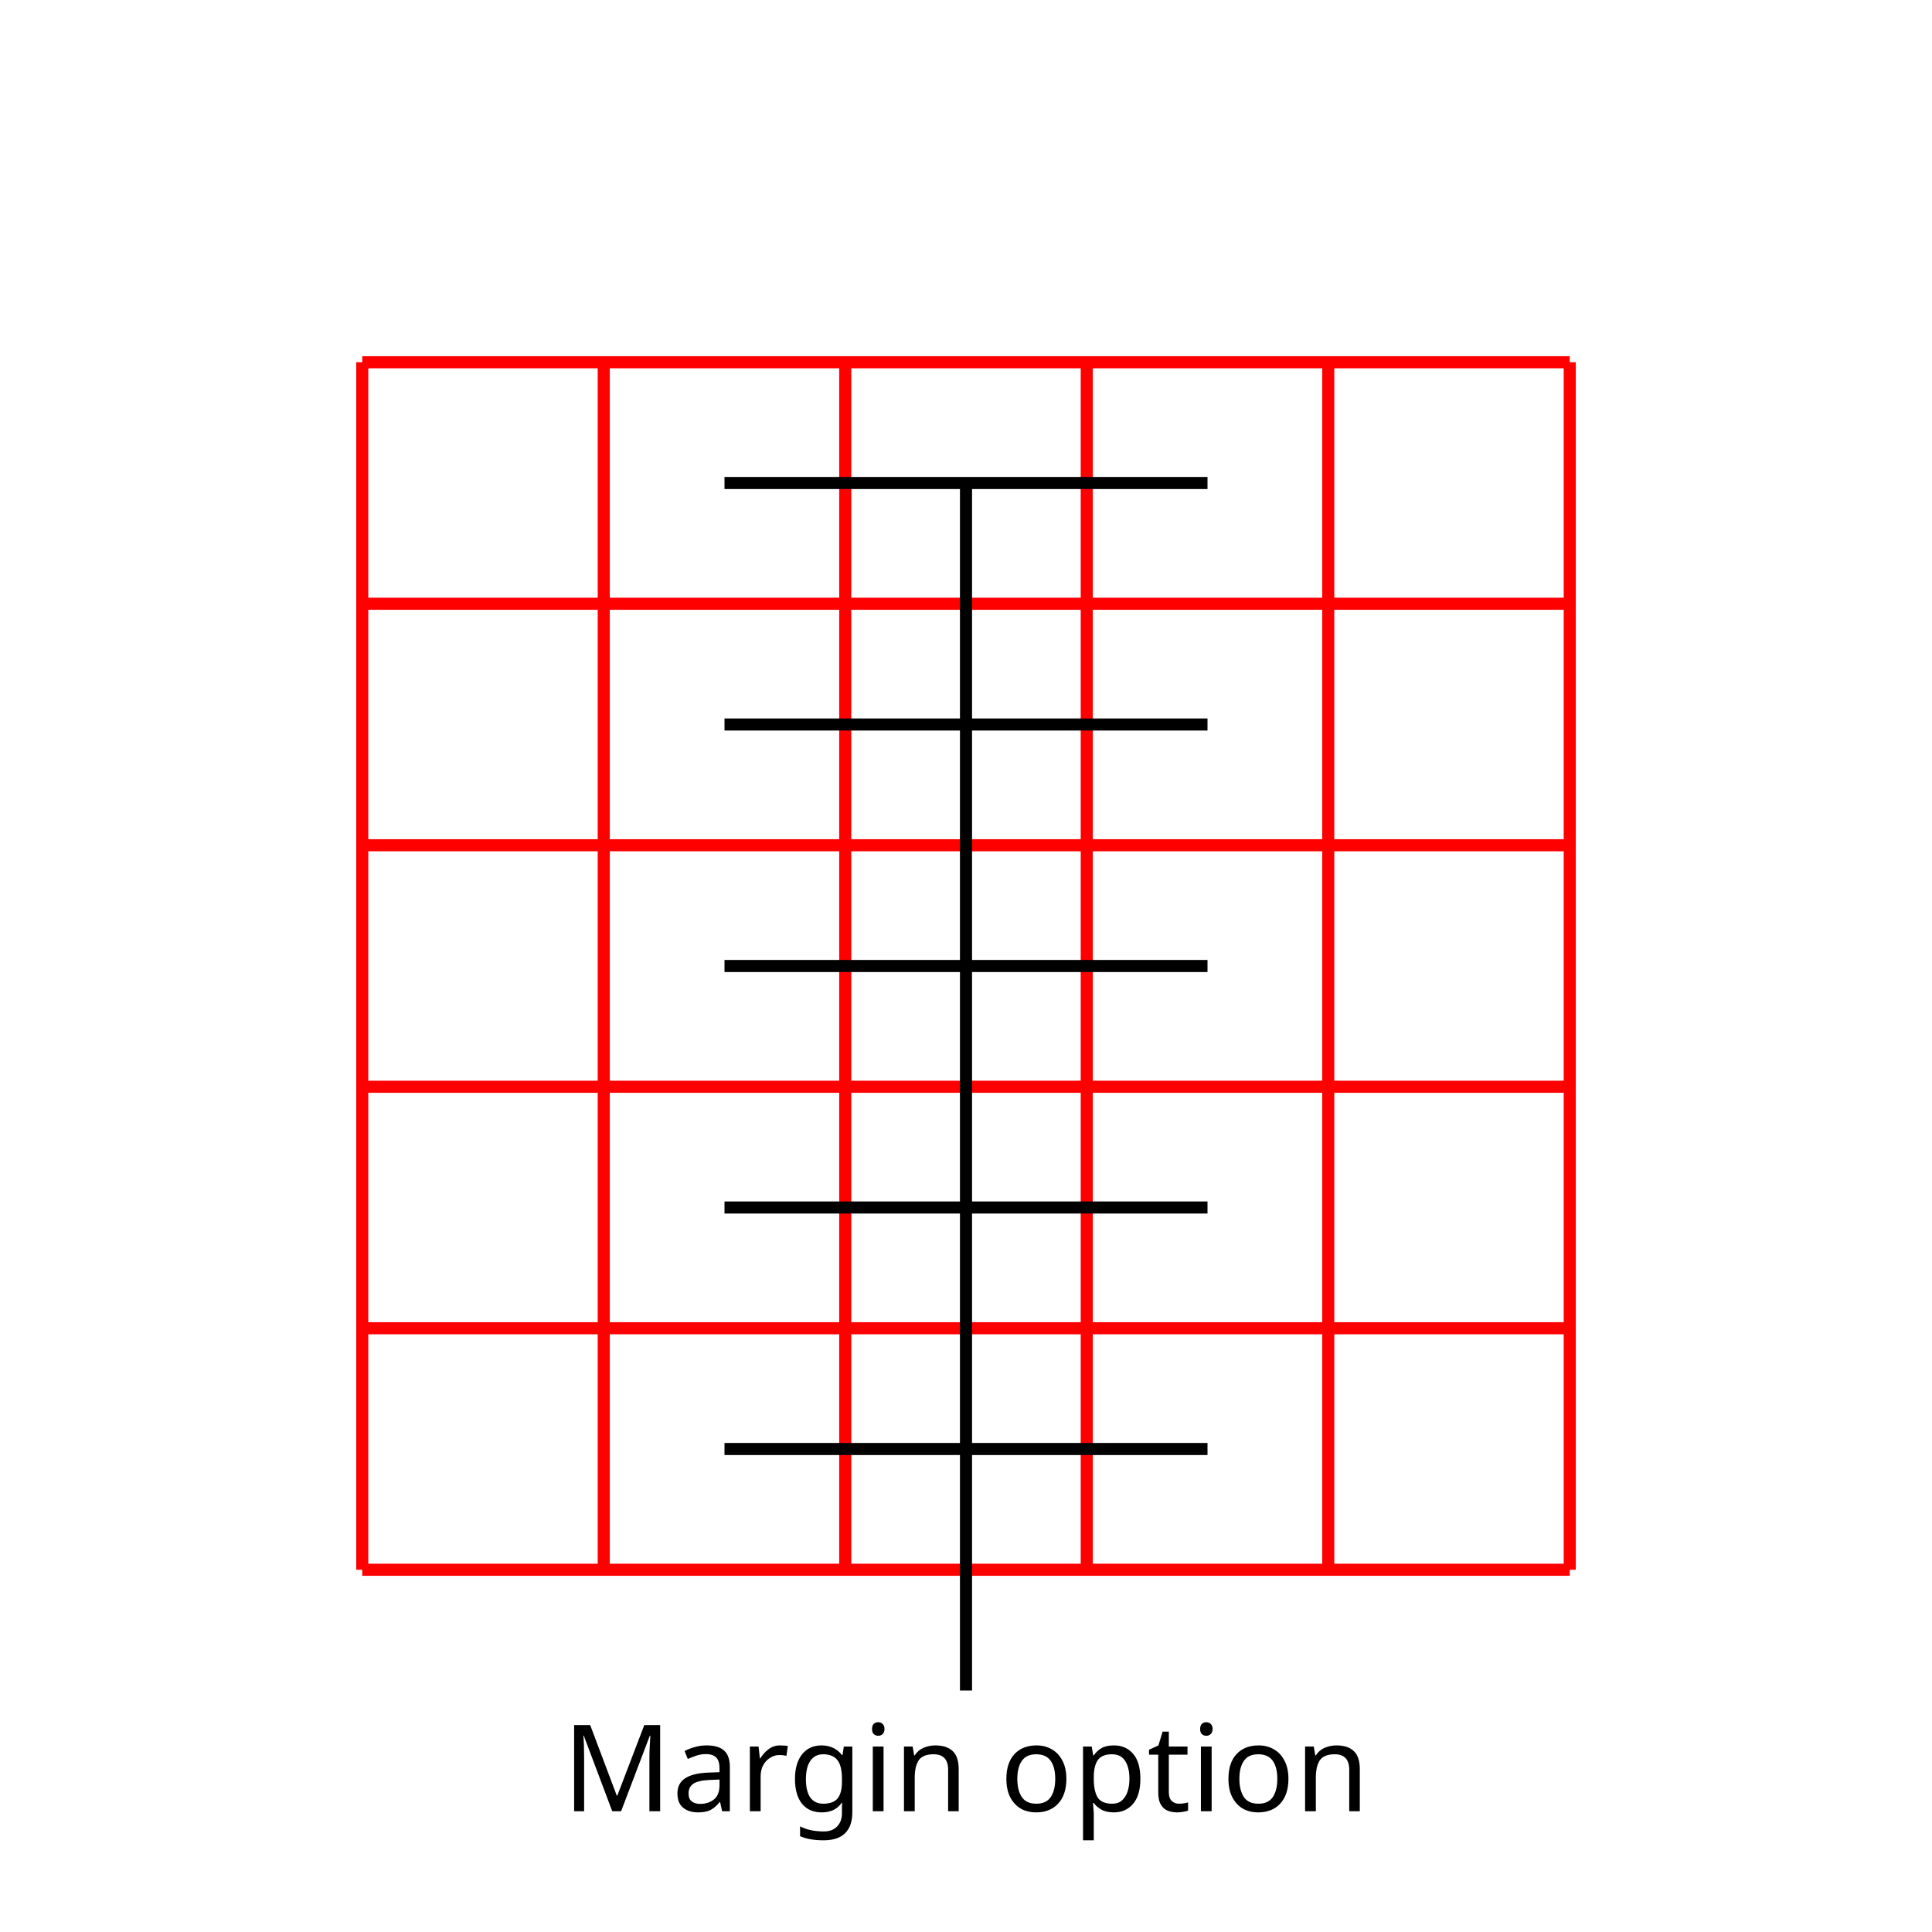
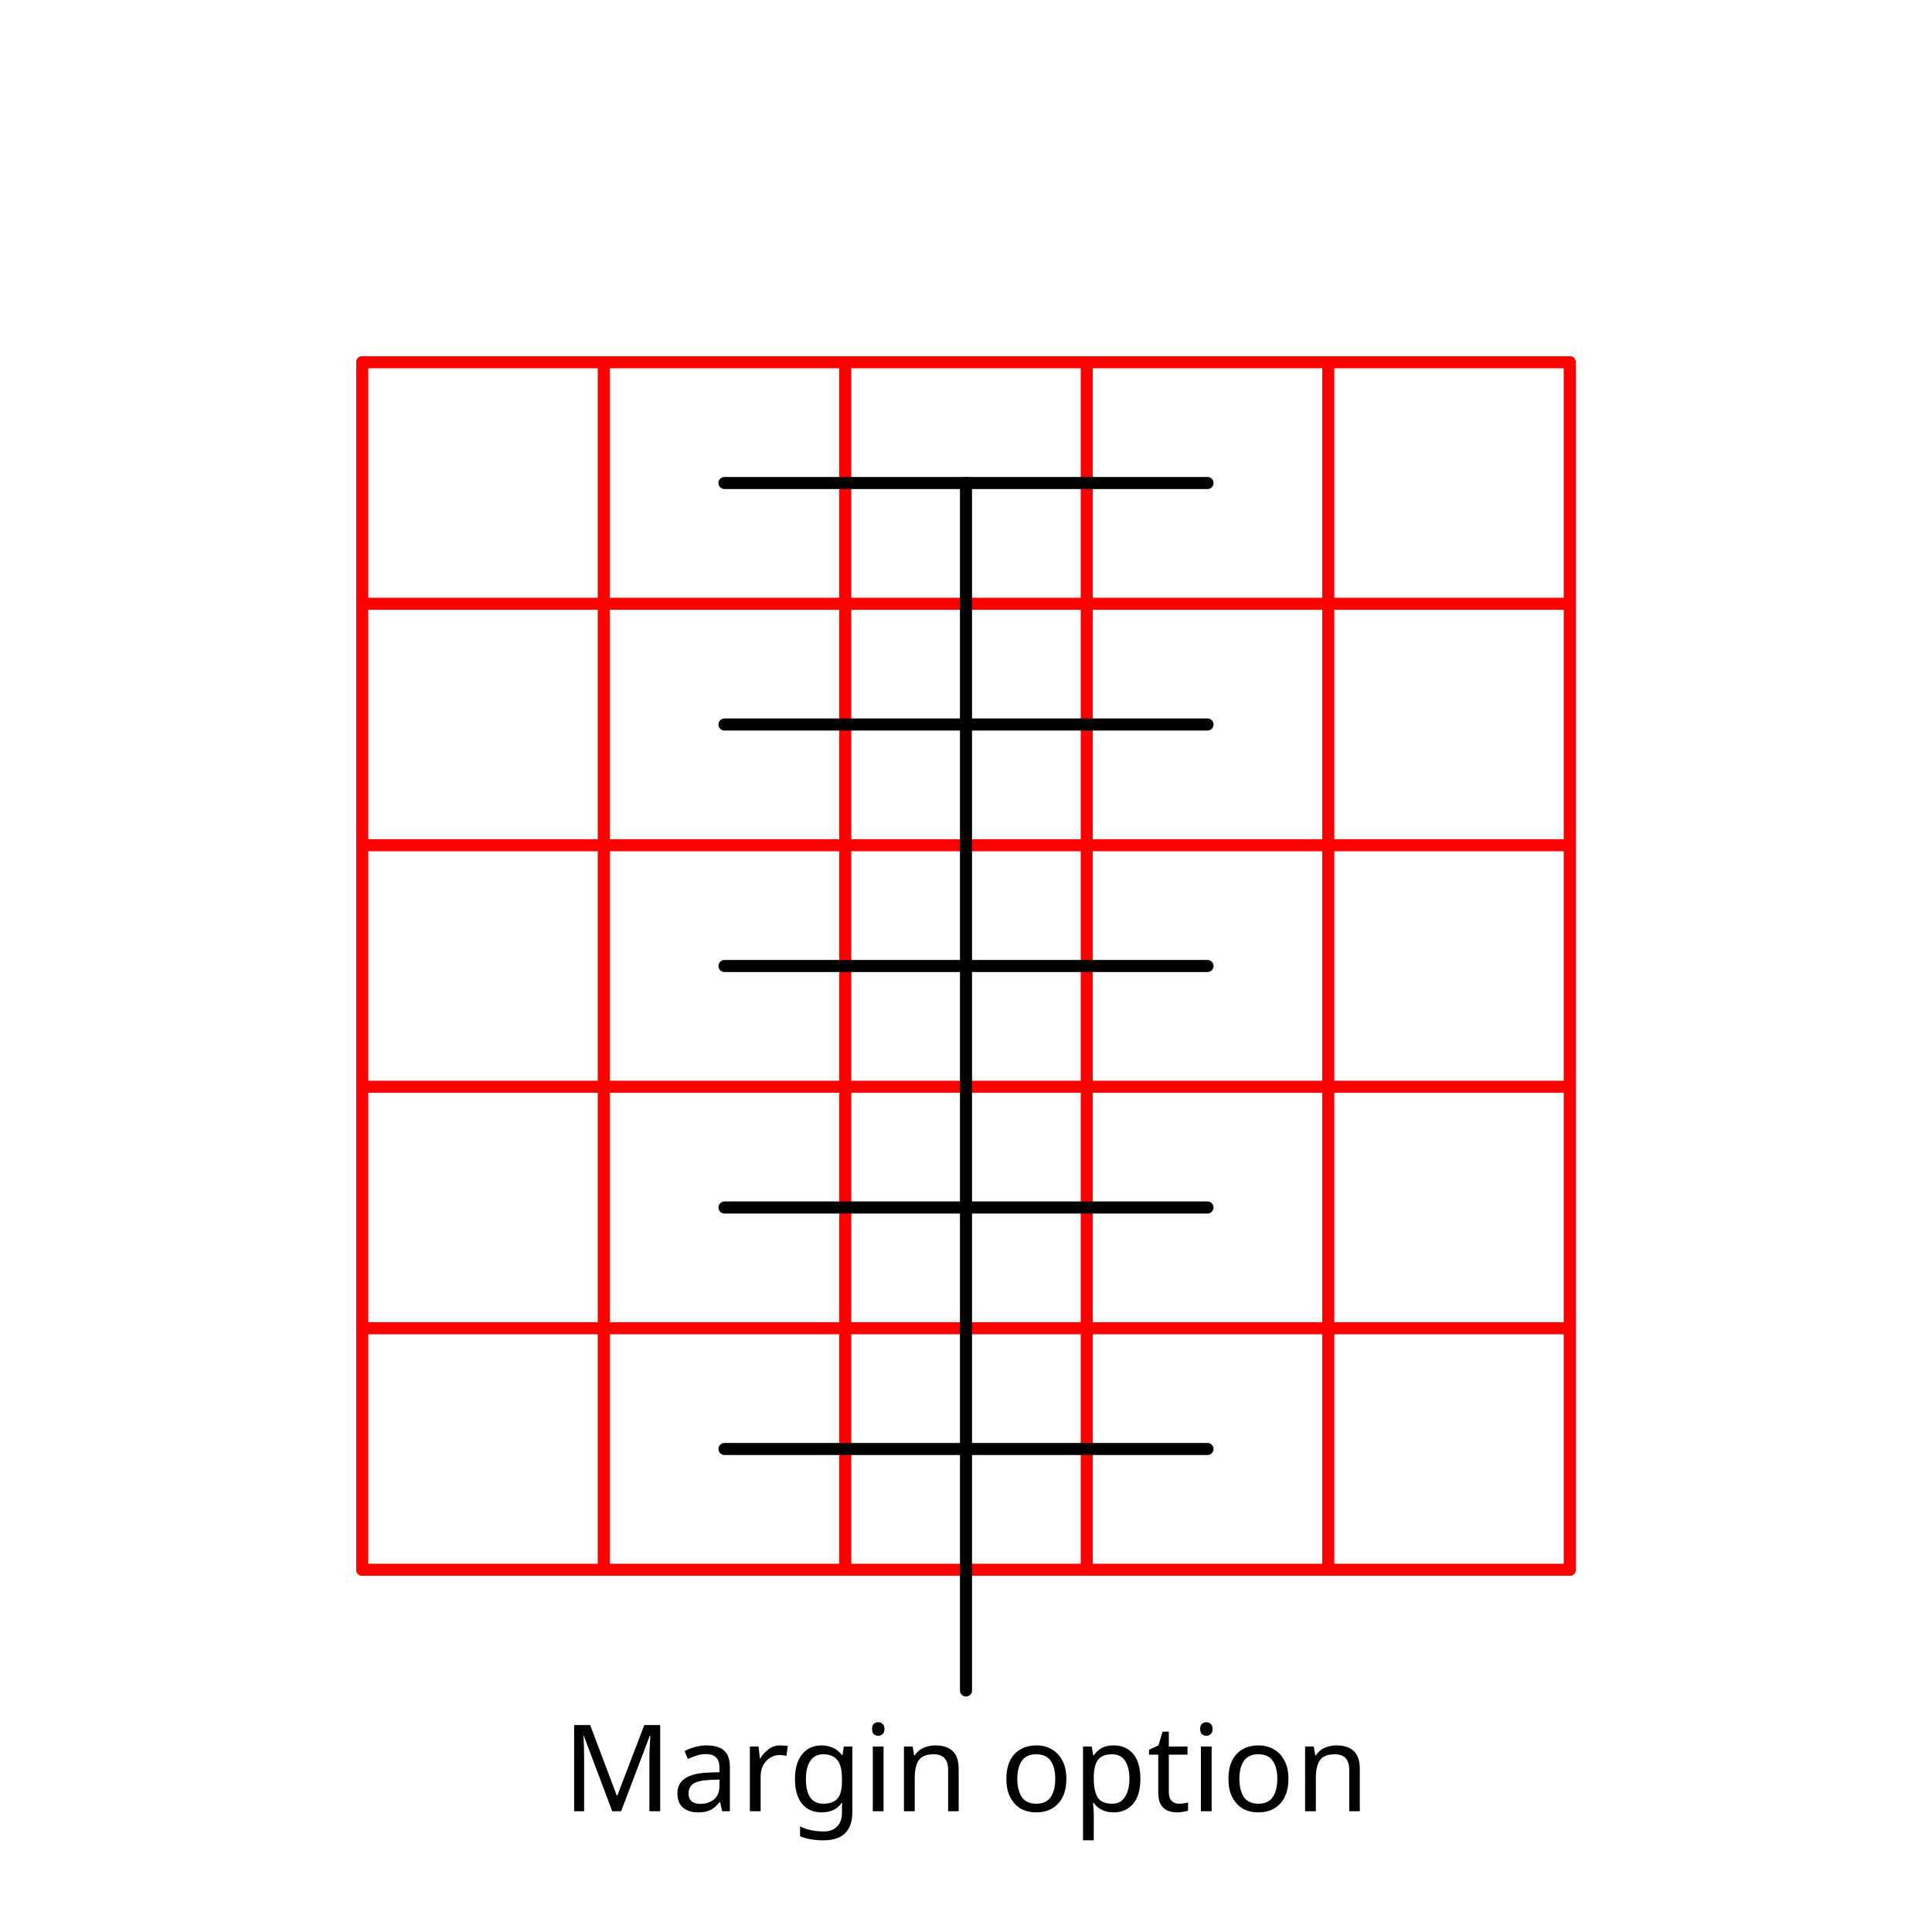
<svg xmlns="http://www.w3.org/2000/svg" baseProfile="full" height="100%" version="1.1" viewBox="-20,-140,160,160" width="100%">
  <defs id="id3">
    <style type="text/css">
                text{font-family: Verdana;}
-                 line{stroke: black;}
+                 line{stroke: black; stroke-linecap:round}
+                 span{text-anchor: "middle"; alignment_baseline: "middle"}
+                 .gridLabels{fill: grey;font-style: italic;font-weight: 900}
                #core_boundary{stroke:grey; stroke_width:0.5;}
                .marker{stroke:red; stroke_width:0.5;}
                </style>
  </defs>
  <g id="markers" transform="scale(1,-1)">
    <line class="marker" x1="10.0" x2="10.0" y1="10.0" y2="110.0" />
    <line class="marker" x1="30.0" x2="30.0" y1="10.0" y2="110.0" />
    <line class="marker" x1="50.0" x2="50.0" y1="10.0" y2="110.0" />
    <line class="marker" x1="70.0" x2="70.0" y1="10.0" y2="110.0" />
    <line class="marker" x1="90.0" x2="90.0" y1="10.0" y2="110.0" />
    <line class="marker" x1="110.0" x2="110.0" y1="10.0" y2="110.0" />
    <line class="marker" x1="10.0" x2="110.0" y1="10.0" y2="10.0" />
    <line class="marker" x1="10.0" x2="110.0" y1="30.0" y2="30.0" />
    <line class="marker" x1="10.0" x2="110.0" y1="50.0" y2="50.0" />
    <line class="marker" x1="10.0" x2="110.0" y1="70.0" y2="70.0" />
    <line class="marker" x1="10.0" x2="110.0" y1="90.0" y2="90.0" />
    <line class="marker" x1="10.0" x2="110.0" y1="110.0" y2="110.0" />
  </g>
  <g id="main" transform="scale(1,-1)">
    <line class="connection" x1="60" x2="60" y1="0" y2="20" />
    <line class="connection" x1="60" x2="80" y1="20" y2="20" />
    <line class="connection" x1="60" x2="40" y1="20" y2="20" />
    <line class="connection" x1="60" x2="60" y1="20" y2="40" />
    <line class="connection" x1="60" x2="80" y1="40" y2="40" />
    <line class="connection" x1="60" x2="40" y1="40" y2="40" />
    <line class="connection" x1="60" x2="60" y1="40" y2="60" />
    <line class="connection" x1="60" x2="80" y1="60" y2="60" />
    <line class="connection" x1="60" x2="40" y1="60" y2="60" />
    <line class="connection" x1="60" x2="60" y1="60" y2="80" />
    <line class="connection" x1="60" x2="80" y1="80" y2="80" />
    <line class="connection" x1="60" x2="40" y1="80" y2="80" />
    <line class="connection" x1="60" x2="60" y1="80" y2="100" />
    <line class="connection" x1="60" x2="80" y1="100" y2="100" />
    <line class="connection" x1="60" x2="40" y1="100" y2="100" />
    <g id="text">
      <text alignment-baseline="middle" class="moduleLabel" fill="black" font-size="10.0" text-anchor="middle" transform="scale(1,-1)" x="60.0" y="10.0">Margin option</text>
    </g>
  </g>
</svg>
